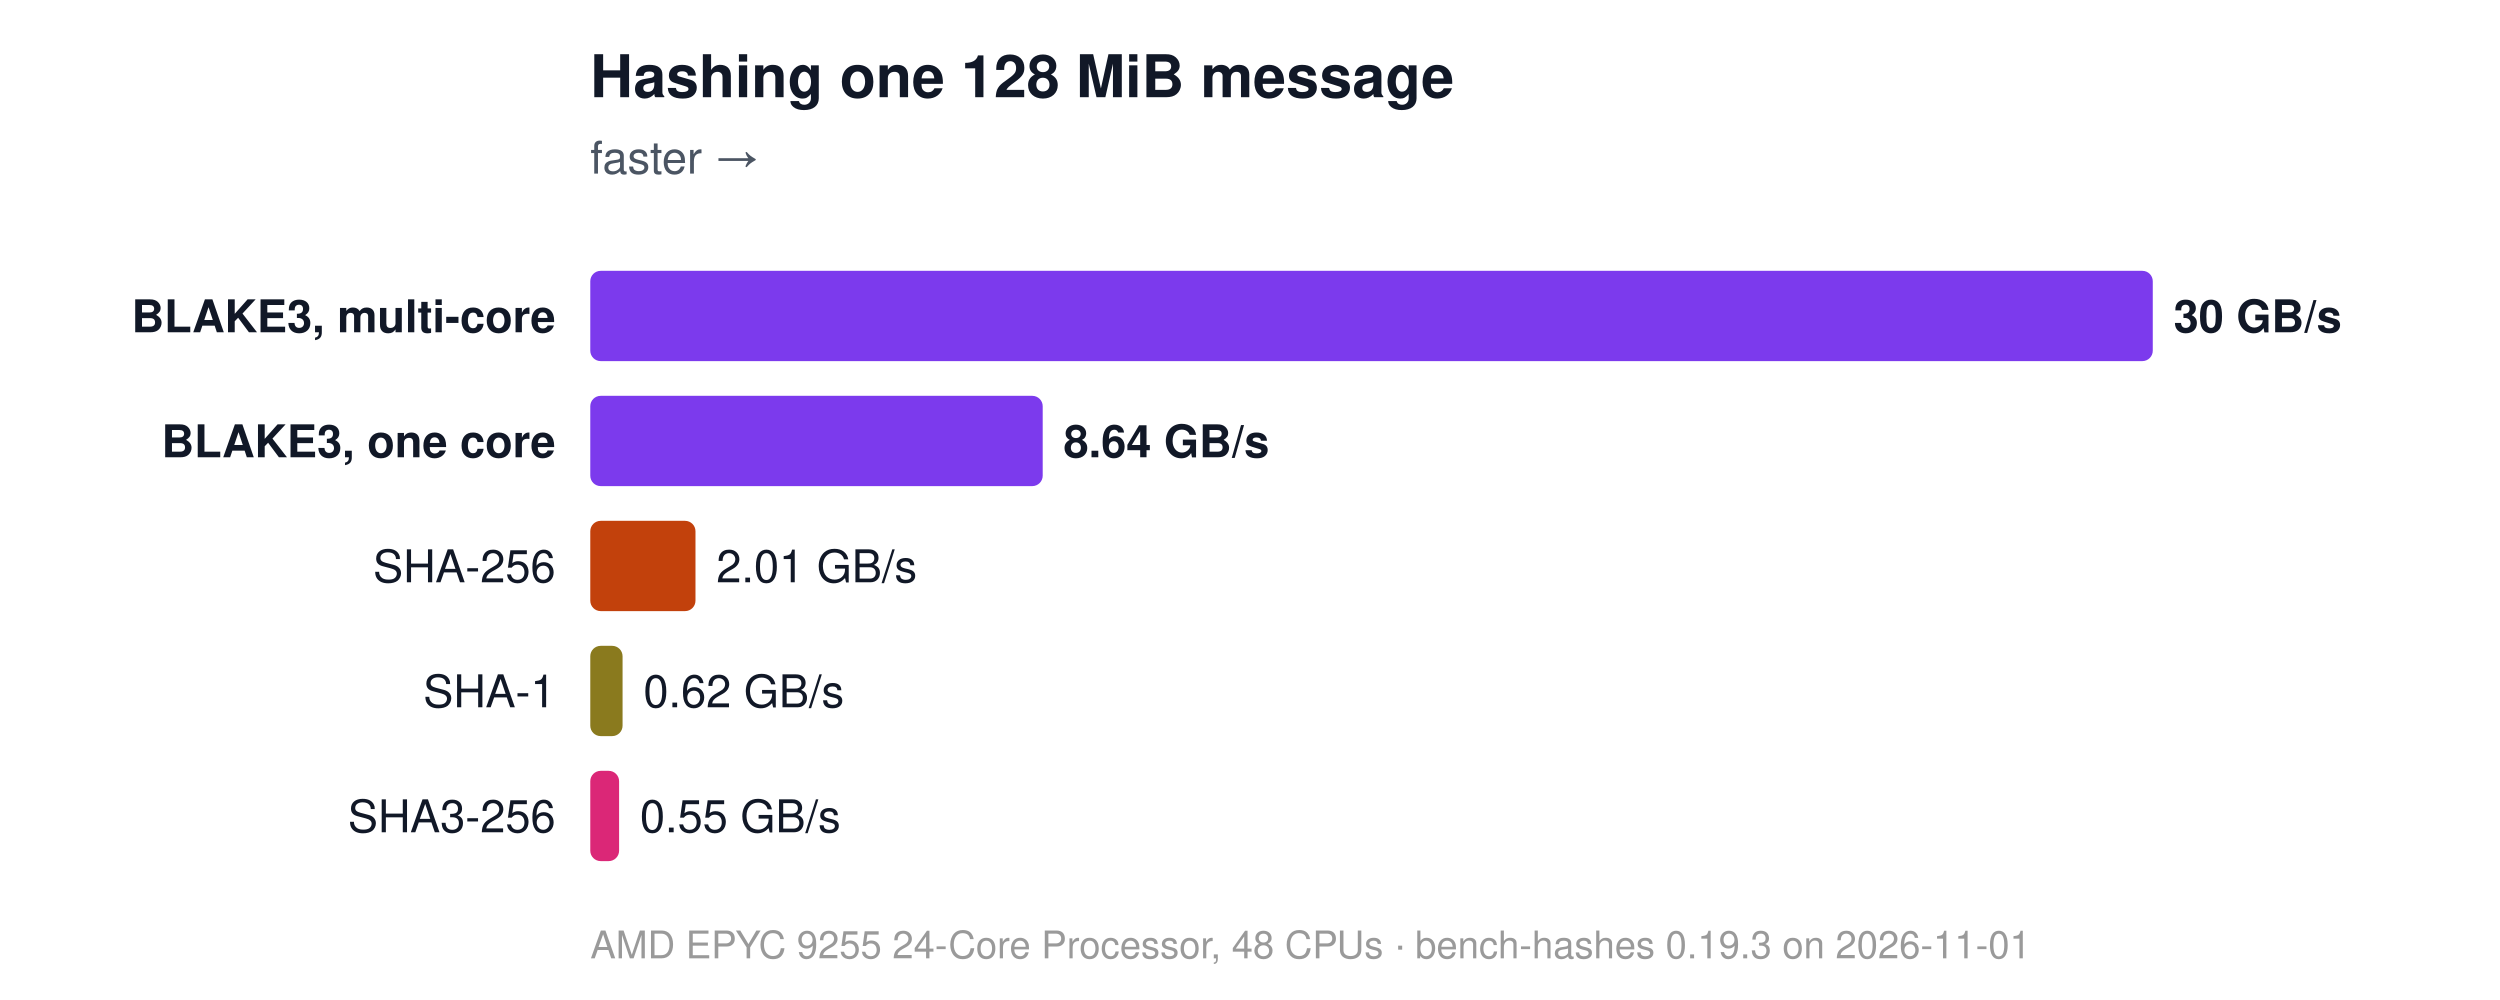
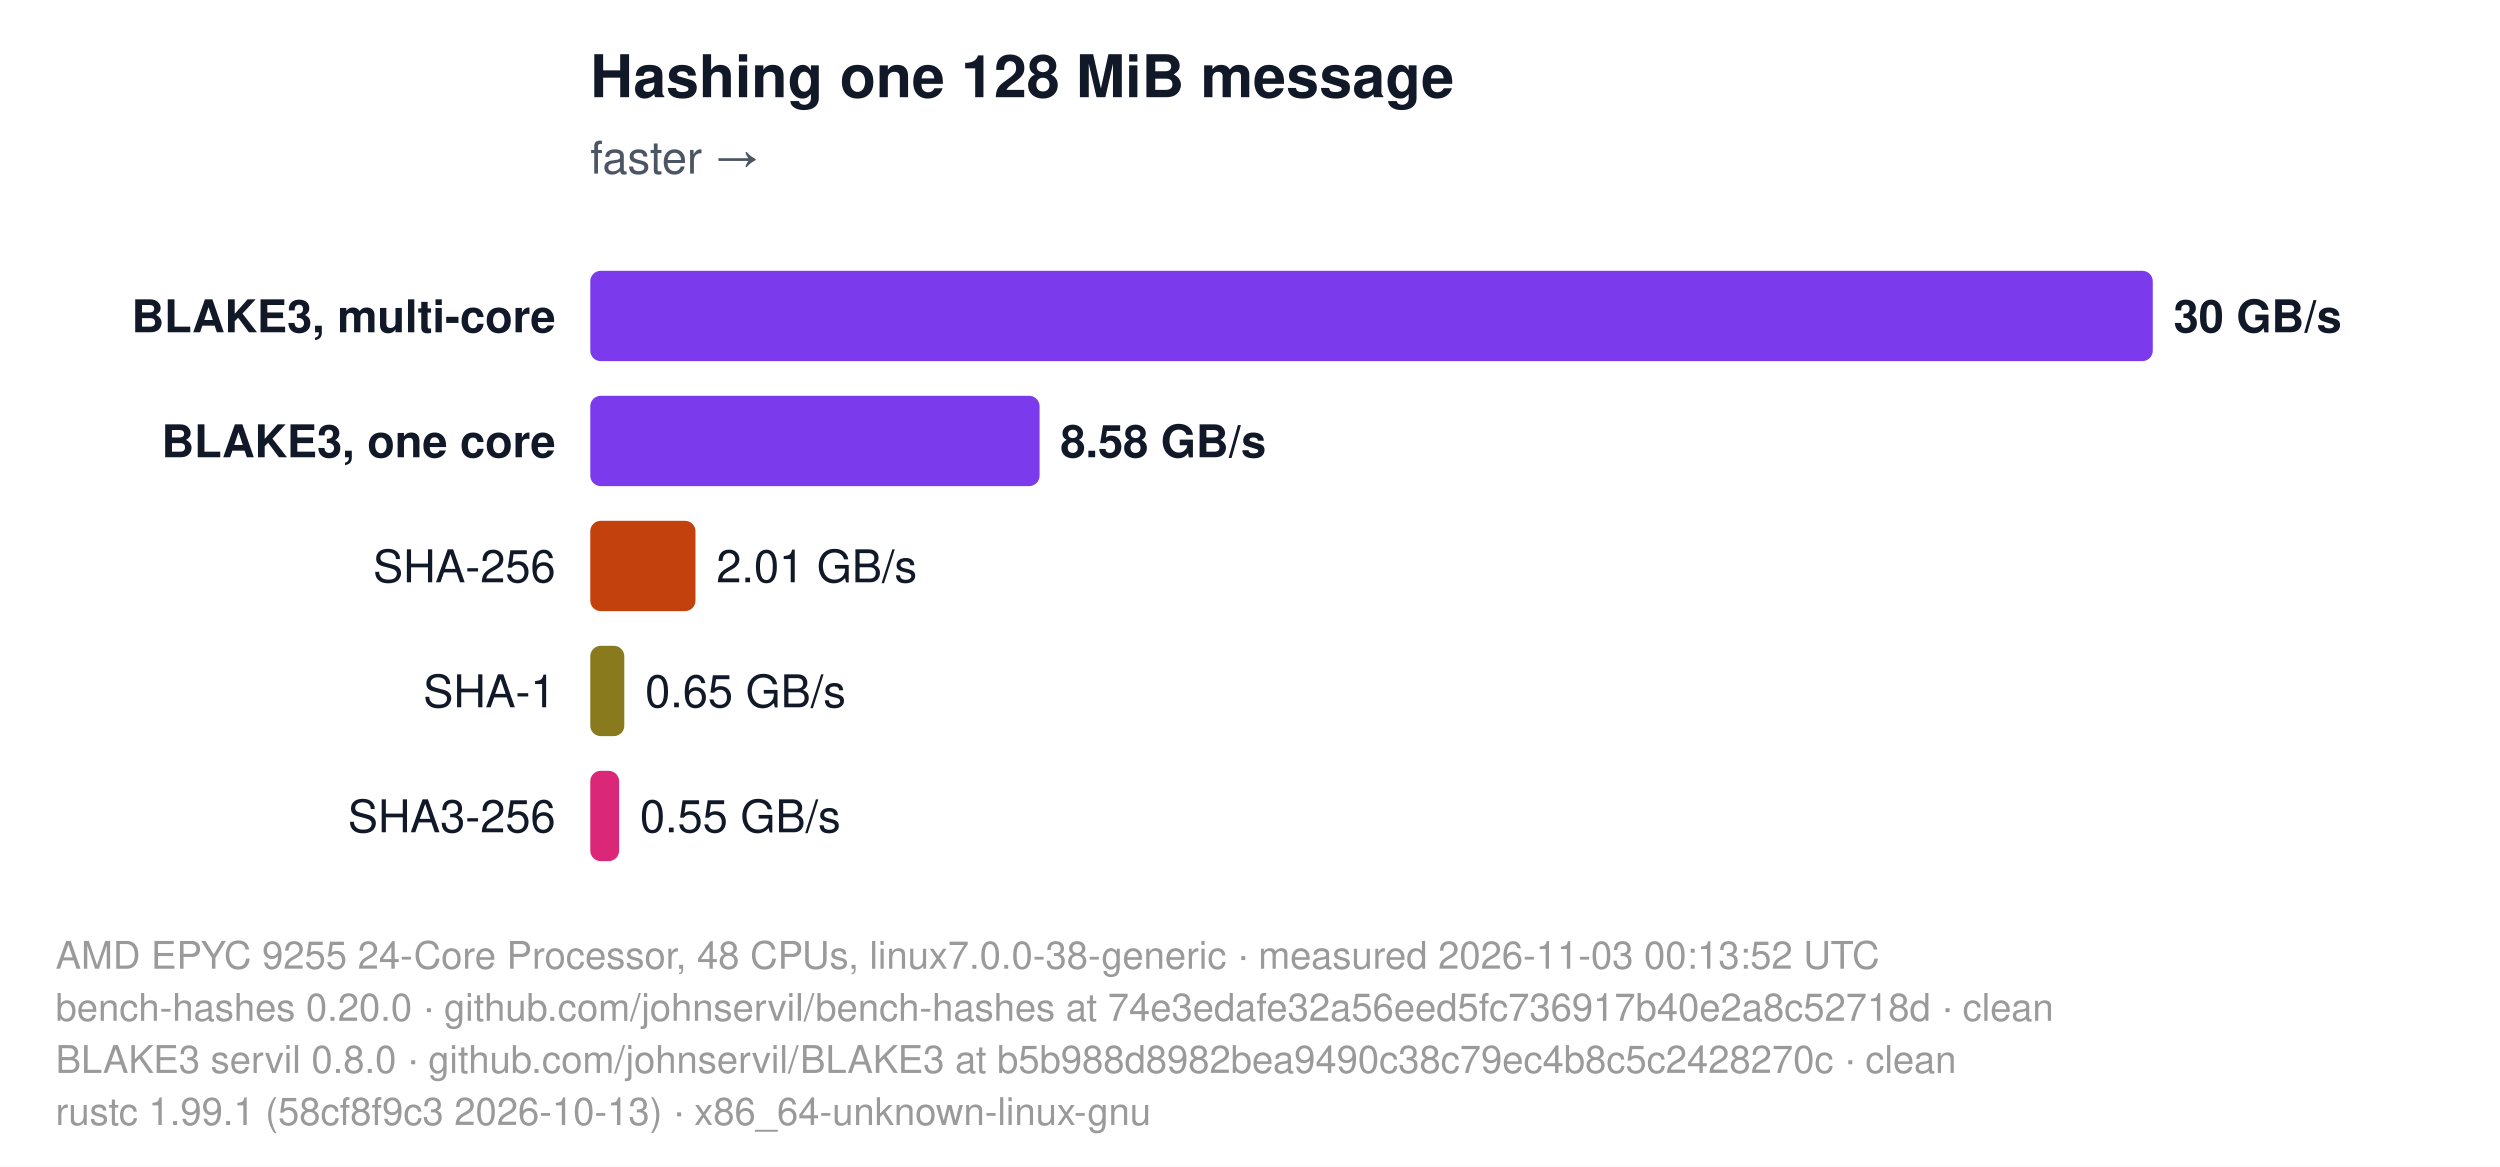
- <svg xmlns="http://www.w3.org/2000/svg" width="720" height="288" viewBox="0 0 720 288" font-family="-apple-system, BlinkMacSystemFont, 'Segoe UI', Helvetica, Arial, sans-serif">
-   <rect width="720" height="288" fill="#ffffff" />
+ <svg xmlns="http://www.w3.org/2000/svg" width="720" height="336" viewBox="0 0 720 336" font-family="-apple-system, BlinkMacSystemFont, 'Segoe UI', Helvetica, Arial, sans-serif">
+   <rect width="720" height="336" fill="#ffffff" />
  <text x="170" y="28" font-size="17" font-weight="600" fill="#111827">Hashing one 128 MiB message</text>
  <text x="170" y="50" font-size="13" fill="#4b5563">faster →</text>
  <text x="160" y="95.7" font-size="13" fill="#111827" text-anchor="end" font-weight="600">BLAKE3, multi-core</text>
  <rect x="170" y="78" width="450.0" height="26" rx="3" fill="#7c3aed" />
  <text x="626.0" y="95.7" font-size="13" fill="#111827" font-weight="600">30 GB/s</text>
  <text x="160" y="131.7" font-size="13" fill="#111827" text-anchor="end" font-weight="600">BLAKE3, one core</text>
-   <rect x="170" y="114" width="130.3" height="26" rx="3" fill="#7c3aed" />
-   <text x="306.3" y="131.7" font-size="13" fill="#111827" font-weight="600">8.64 GB/s</text>
+   <rect x="170" y="114" width="129.4" height="26" rx="3" fill="#7c3aed" />
+   <text x="305.4" y="131.7" font-size="13" fill="#111827" font-weight="600">8.58 GB/s</text>
  <text x="160" y="167.7" font-size="13" fill="#111827" text-anchor="end">SHA-256</text>
  <rect x="170" y="150" width="30.3" height="26" rx="3" fill="#c2410c" />
  <text x="206.3" y="167.7" font-size="13" fill="#111827">2.01 GB/s</text>
  <text x="160" y="203.7" font-size="13" fill="#111827" text-anchor="end">SHA-1</text>
-   <rect x="170" y="186" width="9.3" height="26" rx="3" fill="#8a7a1e" />
-   <text x="185.3" y="203.7" font-size="13" fill="#111827">0.62 GB/s</text>
+   <rect x="170" y="186" width="9.8" height="26" rx="3" fill="#8a7a1e" />
+   <text x="185.8" y="203.7" font-size="13" fill="#111827">0.65 GB/s</text>
  <text x="160" y="239.7" font-size="13" fill="#111827" text-anchor="end">SHA3-256</text>
  <rect x="170" y="222" width="8.3" height="26" rx="3" fill="#db2777" />
  <text x="184.3" y="239.7" font-size="13" fill="#111827">0.55 GB/s</text>
-   <text x="170" y="276.0" font-size="11" fill="#9a9a9a">AMD EPYC 9255 24-Core Processor, 48 CPUs · bench-hashes 0.19.3 on 2026-11-01</text>
+   <text x="16" y="279.0" font-size="11" fill="#9a9a9a">AMD EPYC 9255 24-Core Processor, 48 CPUs, linux7.0.0-38-generic · measured 2026-11-03 00:13:52 UTC</text>
+   <text x="16" y="294.0" font-size="11" fill="#9a9a9a">bench-hashes 0.20.0 · github.com/johnservil/bench-hashes at 74e3edafe32a56eed5fc736917b40e2a8c52718d · clean</text>
+   <text x="16" y="309.0" font-size="11" fill="#9a9a9a">BLAKE3 servil 0.8.0 · github.com/johnservil/BLAKE3 at b5b988d8982bea9490c38c79ec4b8c5c2428270c · clean</text>
+   <text x="16" y="324.0" font-size="11" fill="#9a9a9a">rustc 1.99.1 (58cf8f9c3 2026-10-13) · x86_64-unknown-linux-gnu</text>
</svg>
